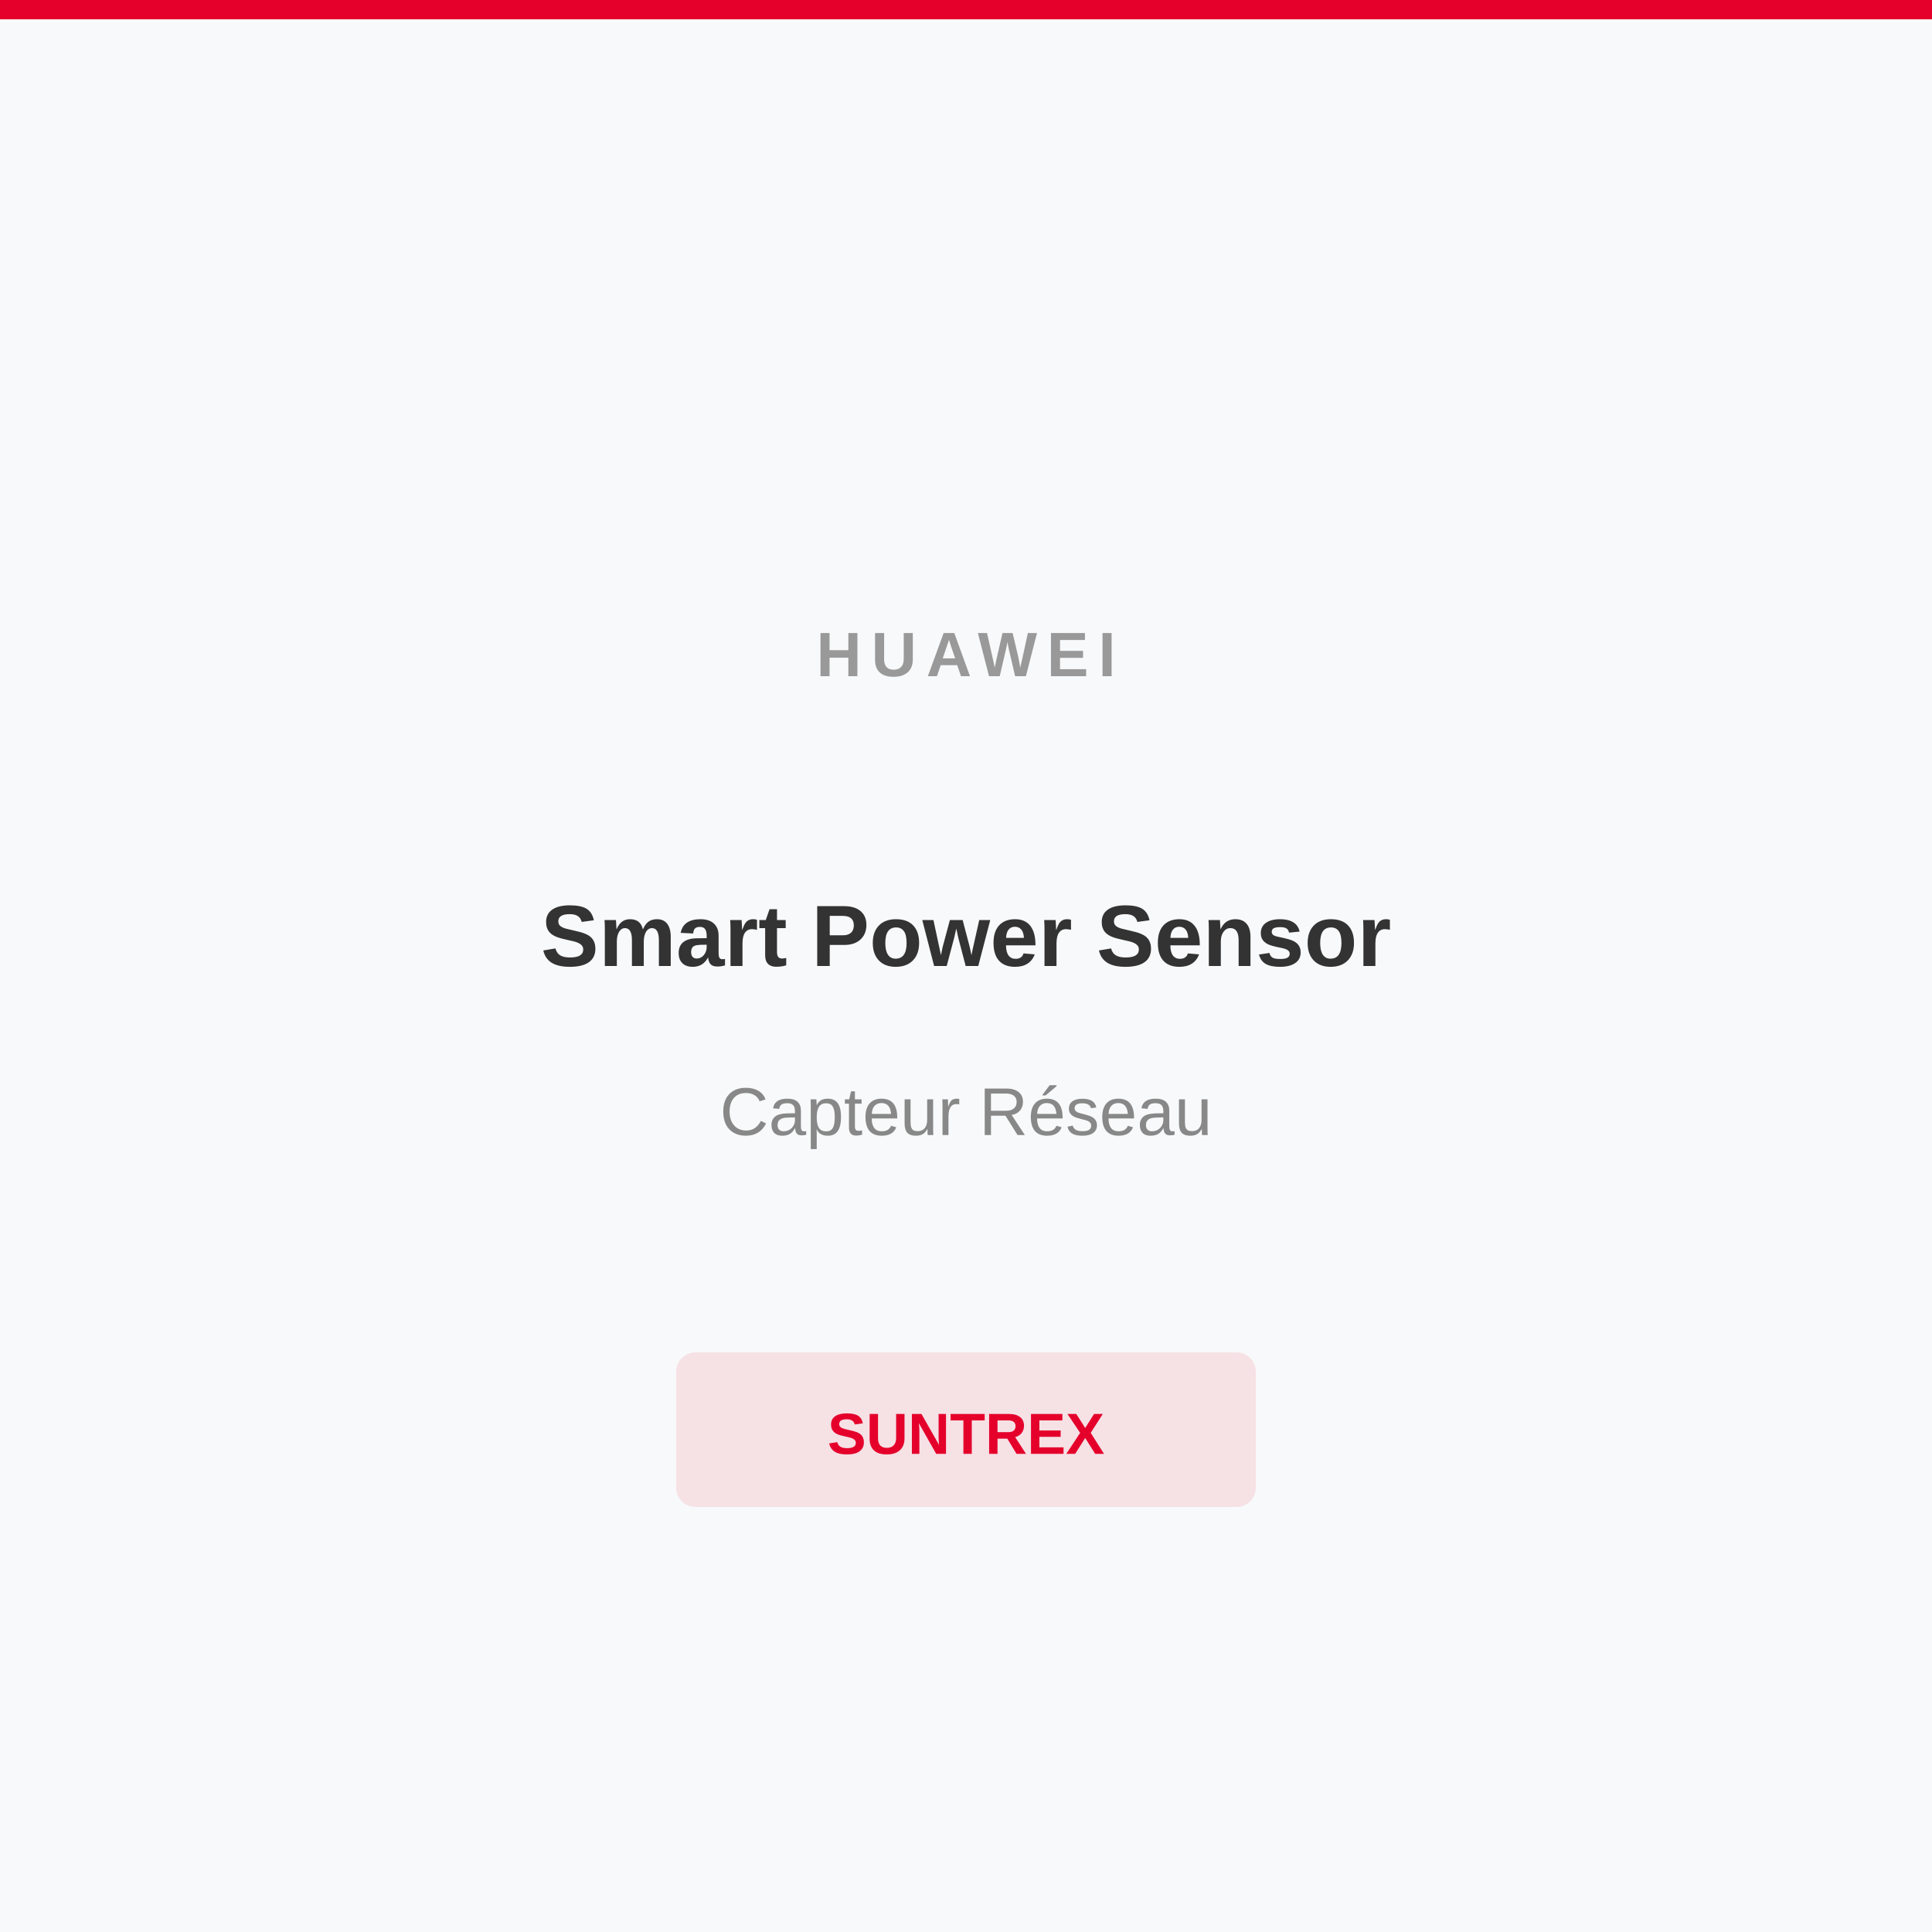
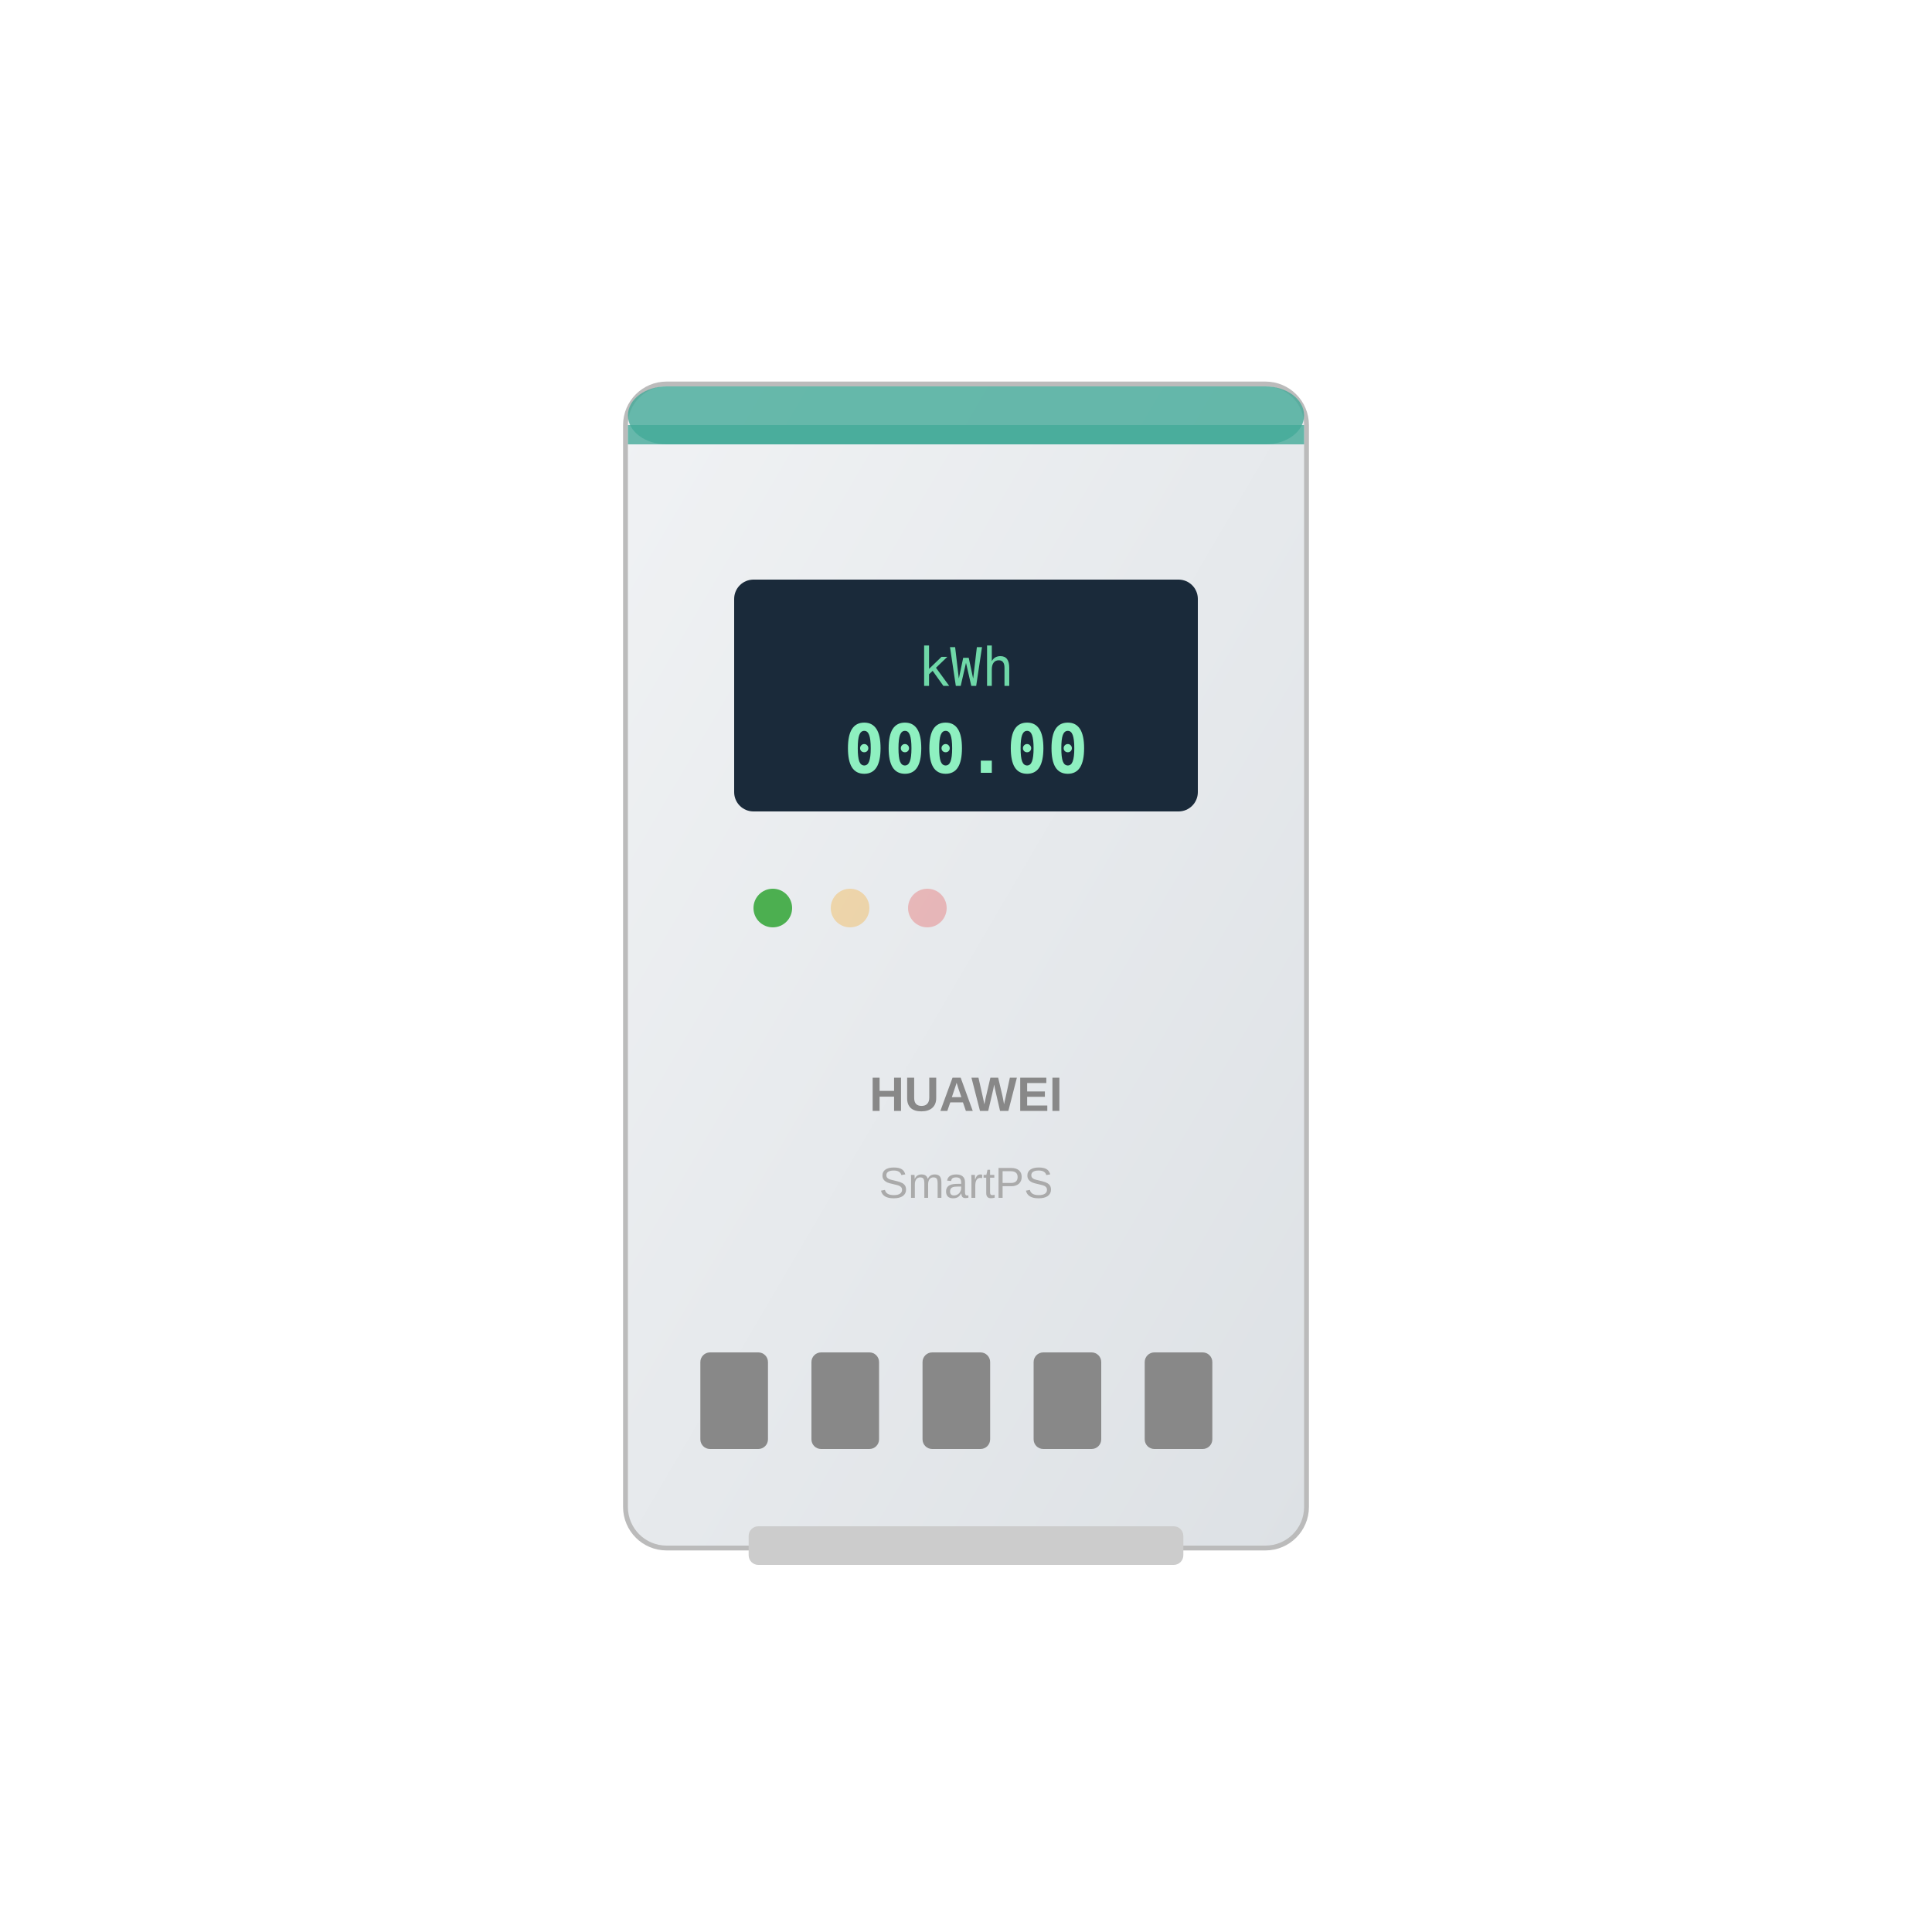
<svg xmlns="http://www.w3.org/2000/svg" width="400" height="400" viewBox="0 0 400 400">
-   <rect width="400" height="400" fill="#f8f9fa" />
-   <rect x="0" y="0" width="400" height="4" fill="#e4002b" />
-   <text x="200" y="140" text-anchor="middle" font-family="Arial, sans-serif" font-size="13" fill="#999" font-weight="600" letter-spacing="2">HUAWEI</text>
-   <text x="200" y="200" text-anchor="middle" font-family="Arial, sans-serif" font-size="18" fill="#333" font-weight="700">Smart Power Sensor</text>
-   <text x="200" y="235" text-anchor="middle" font-family="Arial, sans-serif" font-size="14" fill="#888">Capteur Réseau</text>
-   <rect x="140" y="280" width="120" height="32" rx="4" fill="#e4002b" opacity="0.1" />
-   <text x="200" y="301" text-anchor="middle" font-family="Arial, sans-serif" font-size="12" fill="#e4002b" font-weight="600">SUNTREX</text>
+   <rect width="400" height="400" fill="#fff" />
+   <rect x="130" y="80" width="140" height="240" rx="8" fill="#e8ecef" stroke="#bbb" stroke-width="2" />
+   <rect x="130" y="80" width="140" height="240" rx="8" fill="url(#grad1)" />
+   <rect x="130" y="80" width="140" height="12" rx="8" fill="#4a9" opacity="0.8" />
+   <rect x="130" y="88" width="140" height="4" fill="#4a9" opacity="0.8" />
+   <rect x="152" y="120" width="96" height="48" rx="4" fill="#1a2a3a" />
+   <text x="200" y="142" text-anchor="middle" font-family="monospace" font-size="11" fill="#6fd8a8">kWh</text>
+   <text x="200" y="160" text-anchor="middle" font-family="monospace" font-size="14" fill="#8ef0c0" font-weight="700">000.00</text>
+   <circle cx="160" cy="188" r="4" fill="#4CAF50" />
+   <circle cx="176" cy="188" r="4" fill="#f59e0b" opacity="0.3" />
+   <circle cx="192" cy="188" r="4" fill="#e53e3e" opacity="0.3" />
+   <rect x="145" y="280" width="14" height="20" rx="2" fill="#888" />
+   <rect x="168" y="280" width="14" height="20" rx="2" fill="#888" />
+   <rect x="191" y="280" width="14" height="20" rx="2" fill="#888" />
+   <rect x="214" y="280" width="14" height="20" rx="2" fill="#888" />
+   <rect x="237" y="280" width="14" height="20" rx="2" fill="#888" />
+   <rect x="155" y="316" width="90" height="8" rx="2" fill="#ccc" />
+   <text x="200" y="230" text-anchor="middle" font-family="Arial,sans-serif" font-size="10" fill="#888" font-weight="600">HUAWEI</text>
+   <text x="200" y="248" text-anchor="middle" font-family="Arial,sans-serif" font-size="9" fill="#aaa">SmartPS</text>
+   <defs>
+     <linearGradient id="grad1" x1="0" y1="0" x2="1" y2="1">
+       <stop offset="0%" stop-color="#f0f2f4" />
+       <stop offset="100%" stop-color="#dde1e5" />
+     </linearGradient>
+   </defs>
</svg>
